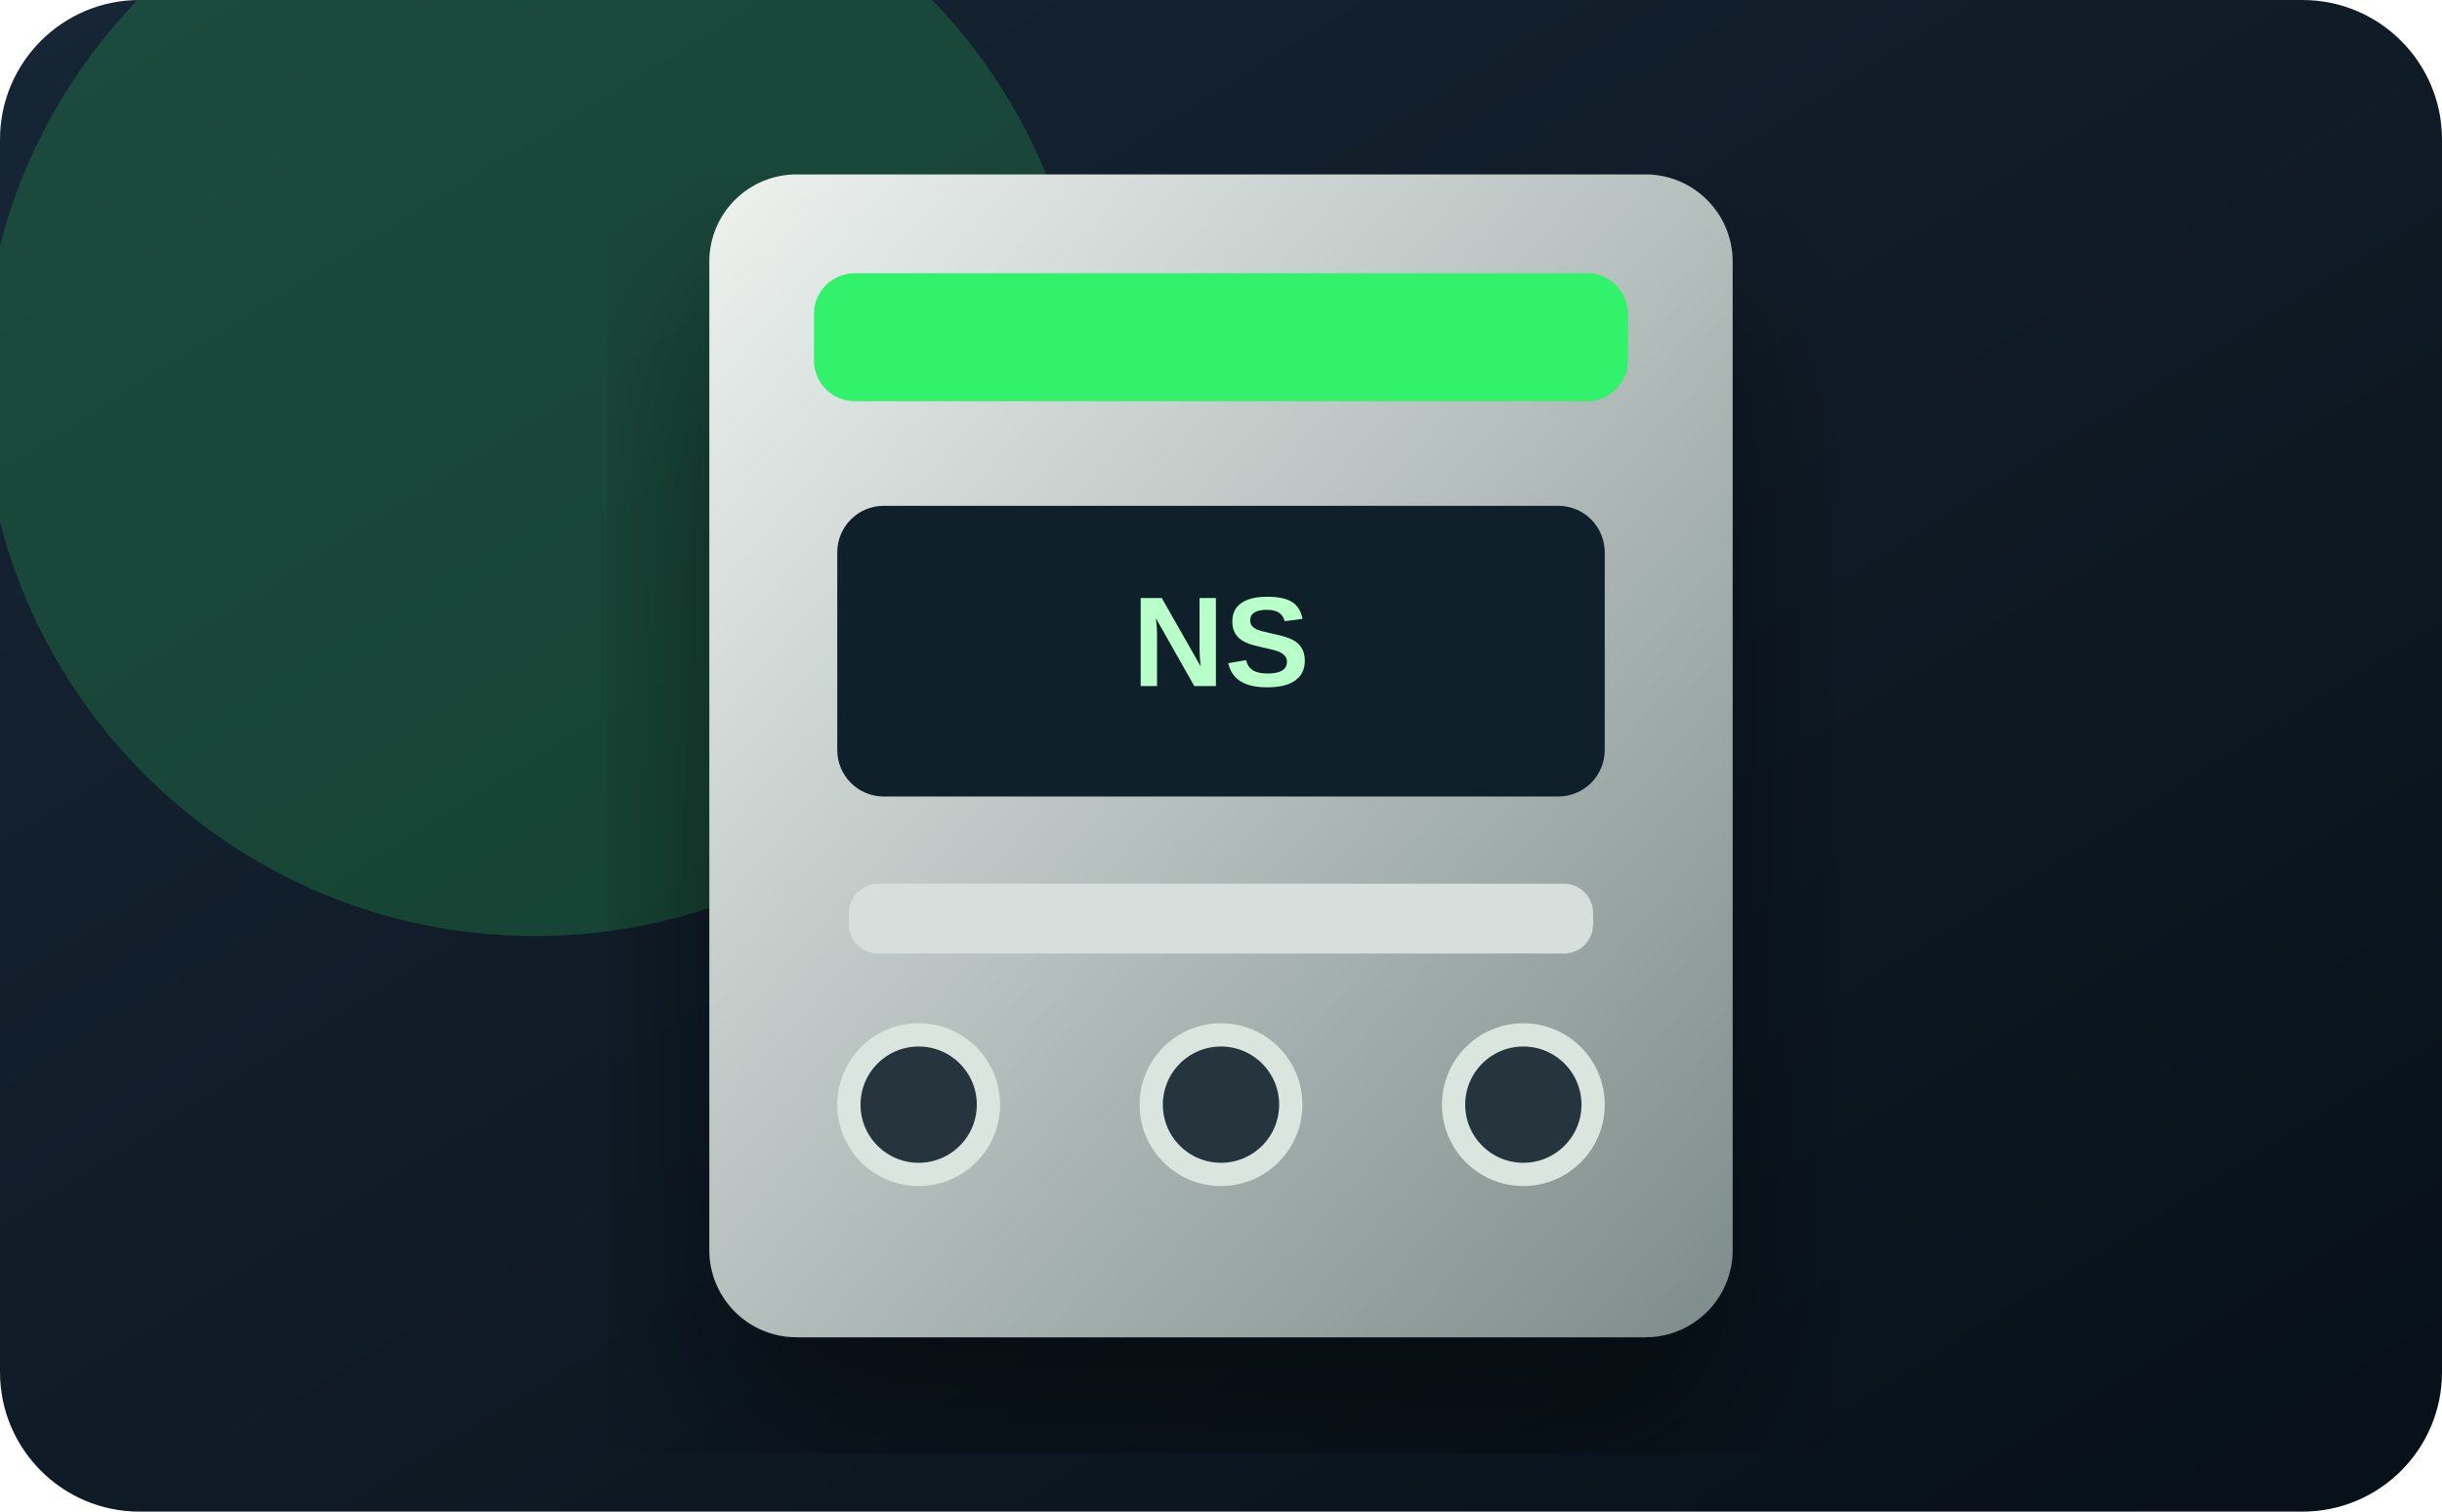
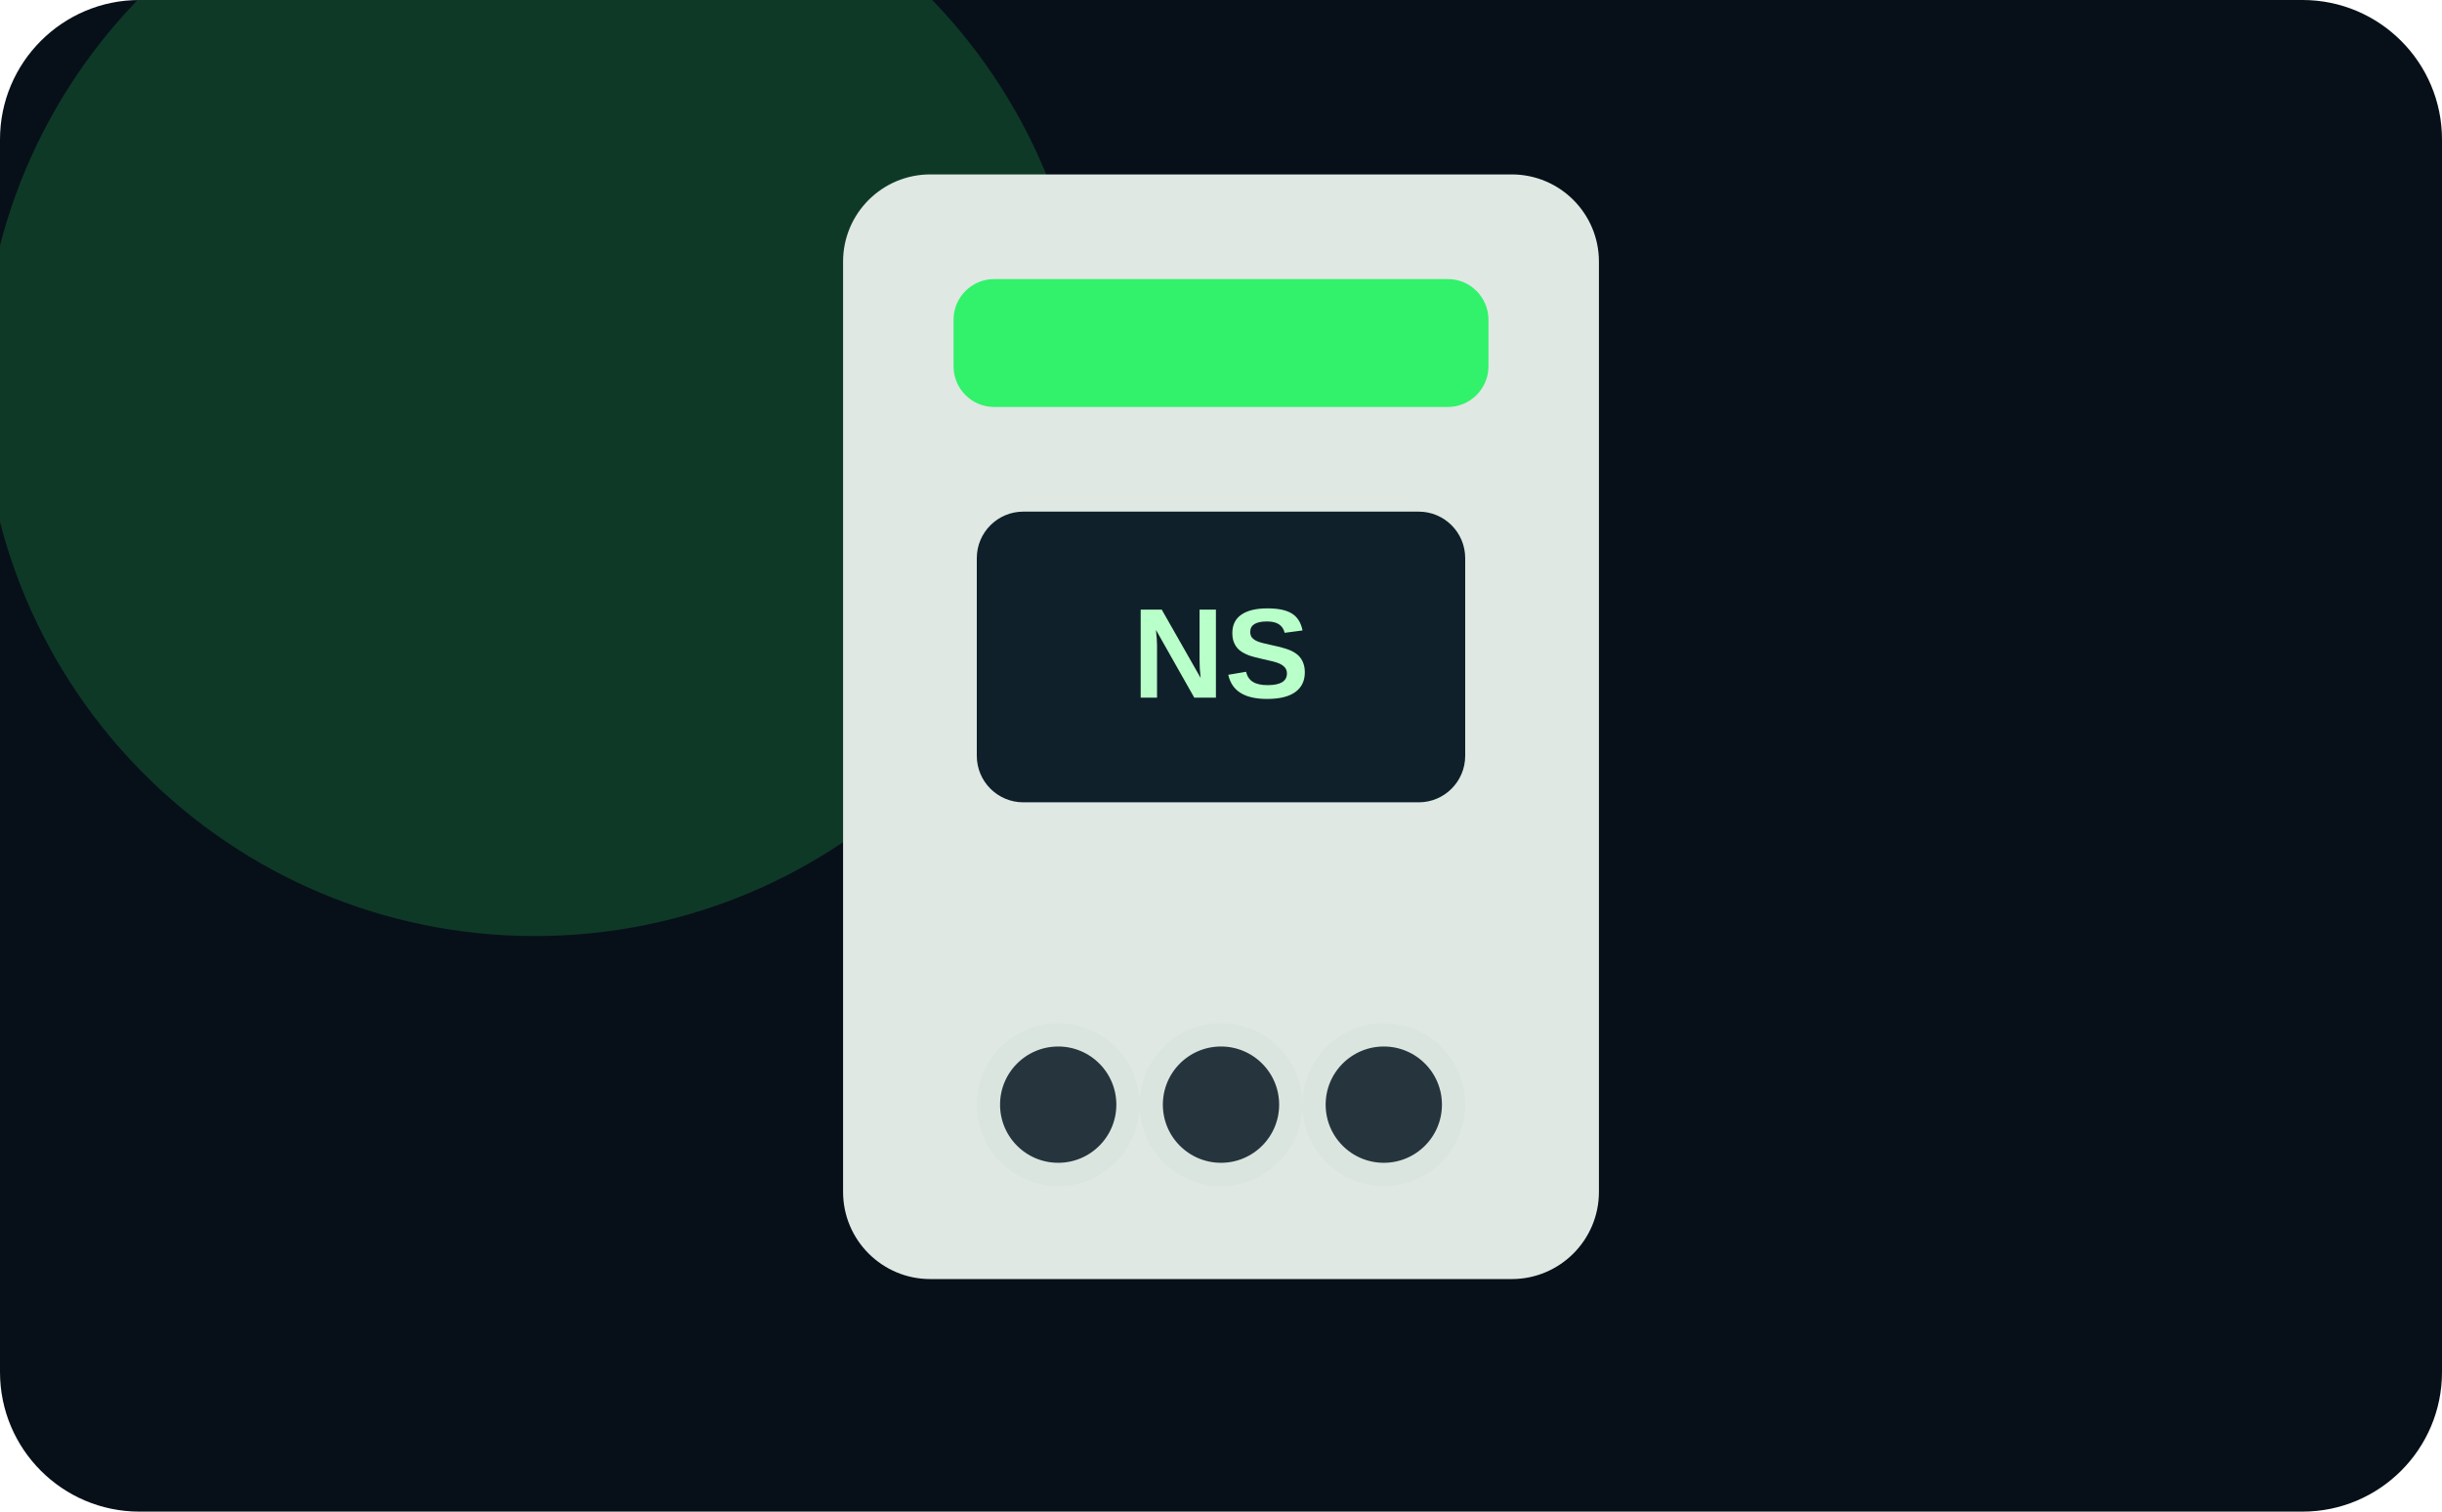
<svg xmlns="http://www.w3.org/2000/svg" width="420" height="260" viewBox="0 0 420 260">
-   <defs>
-     <linearGradient id="bg" x1="0" x2="1" y1="0" y2="1">
-       <stop offset="0" stop-color="#172635" />
-       <stop offset="1" stop-color="#071018" />
-     </linearGradient>
-     <linearGradient id="body" x1="0" x2="1" y1="0" y2="1">
-       <stop offset="0" stop-color="#edf2ef" />
-       <stop offset="1" stop-color="#7d8c8a" />
-     </linearGradient>
-     <filter id="shadow">
-       <feDropShadow dx="0" dy="20" stdDeviation="16" flood-color="#000" flood-opacity=".45" />
-     </filter>
-   </defs>
-   <rect width="420" height="260" rx="24" fill="url(#bg)" />
+   <rect width="420" height="260" rx="24" fill="#071018" />
  <circle cx="92" cy="66" r="95" fill="#31f26a" opacity=".18" />
-   <rect x="122" y="30" width="176" height="200" rx="15" fill="url(#body)" filter="url(#shadow)" />
-   <rect x="140" y="47" width="140" height="22" rx="7" fill="#31f26a" />
-   <rect x="144" y="87" width="132" height="50" rx="8" fill="#0f202a" />
-   <text x="210.0" y="118" fill="#b9ffc9" font-family="Arial" font-size="22" font-weight="700" text-anchor="middle">NS</text>
-   <rect x="146" y="152" width="128" height="12" rx="5" fill="#d7dfdc" />
-   <circle cx="158" cy="190" r="12" fill="#26343d" stroke="#dbe5df" stroke-width="4" />
-   <circle cx="210.0" cy="190" r="12" fill="#26343d" stroke="#dbe5df" stroke-width="4" />
-   <circle cx="262" cy="190" r="12" fill="#26343d" stroke="#dbe5df" stroke-width="4" />
+   <rect x="145" y="30" width="130" height="190" rx="15" fill="#dfe8e3" />
+   <rect x="164" y="48" width="92" height="22" rx="7" fill="#31f26a" />
+   <rect x="168" y="88" width="84" height="50" rx="8" fill="#0f202a" />
+   <text x="210" y="120" fill="#b9ffc9" font-family="Arial" font-size="22" font-weight="700" text-anchor="middle">NS</text>
+   <circle cx="182" cy="190" r="12" fill="#26343d" stroke="#dbe5df" stroke-width="4" />
+   <circle cx="210" cy="190" r="12" fill="#26343d" stroke="#dbe5df" stroke-width="4" />
+   <circle cx="238" cy="190" r="12" fill="#26343d" stroke="#dbe5df" stroke-width="4" />
</svg>
